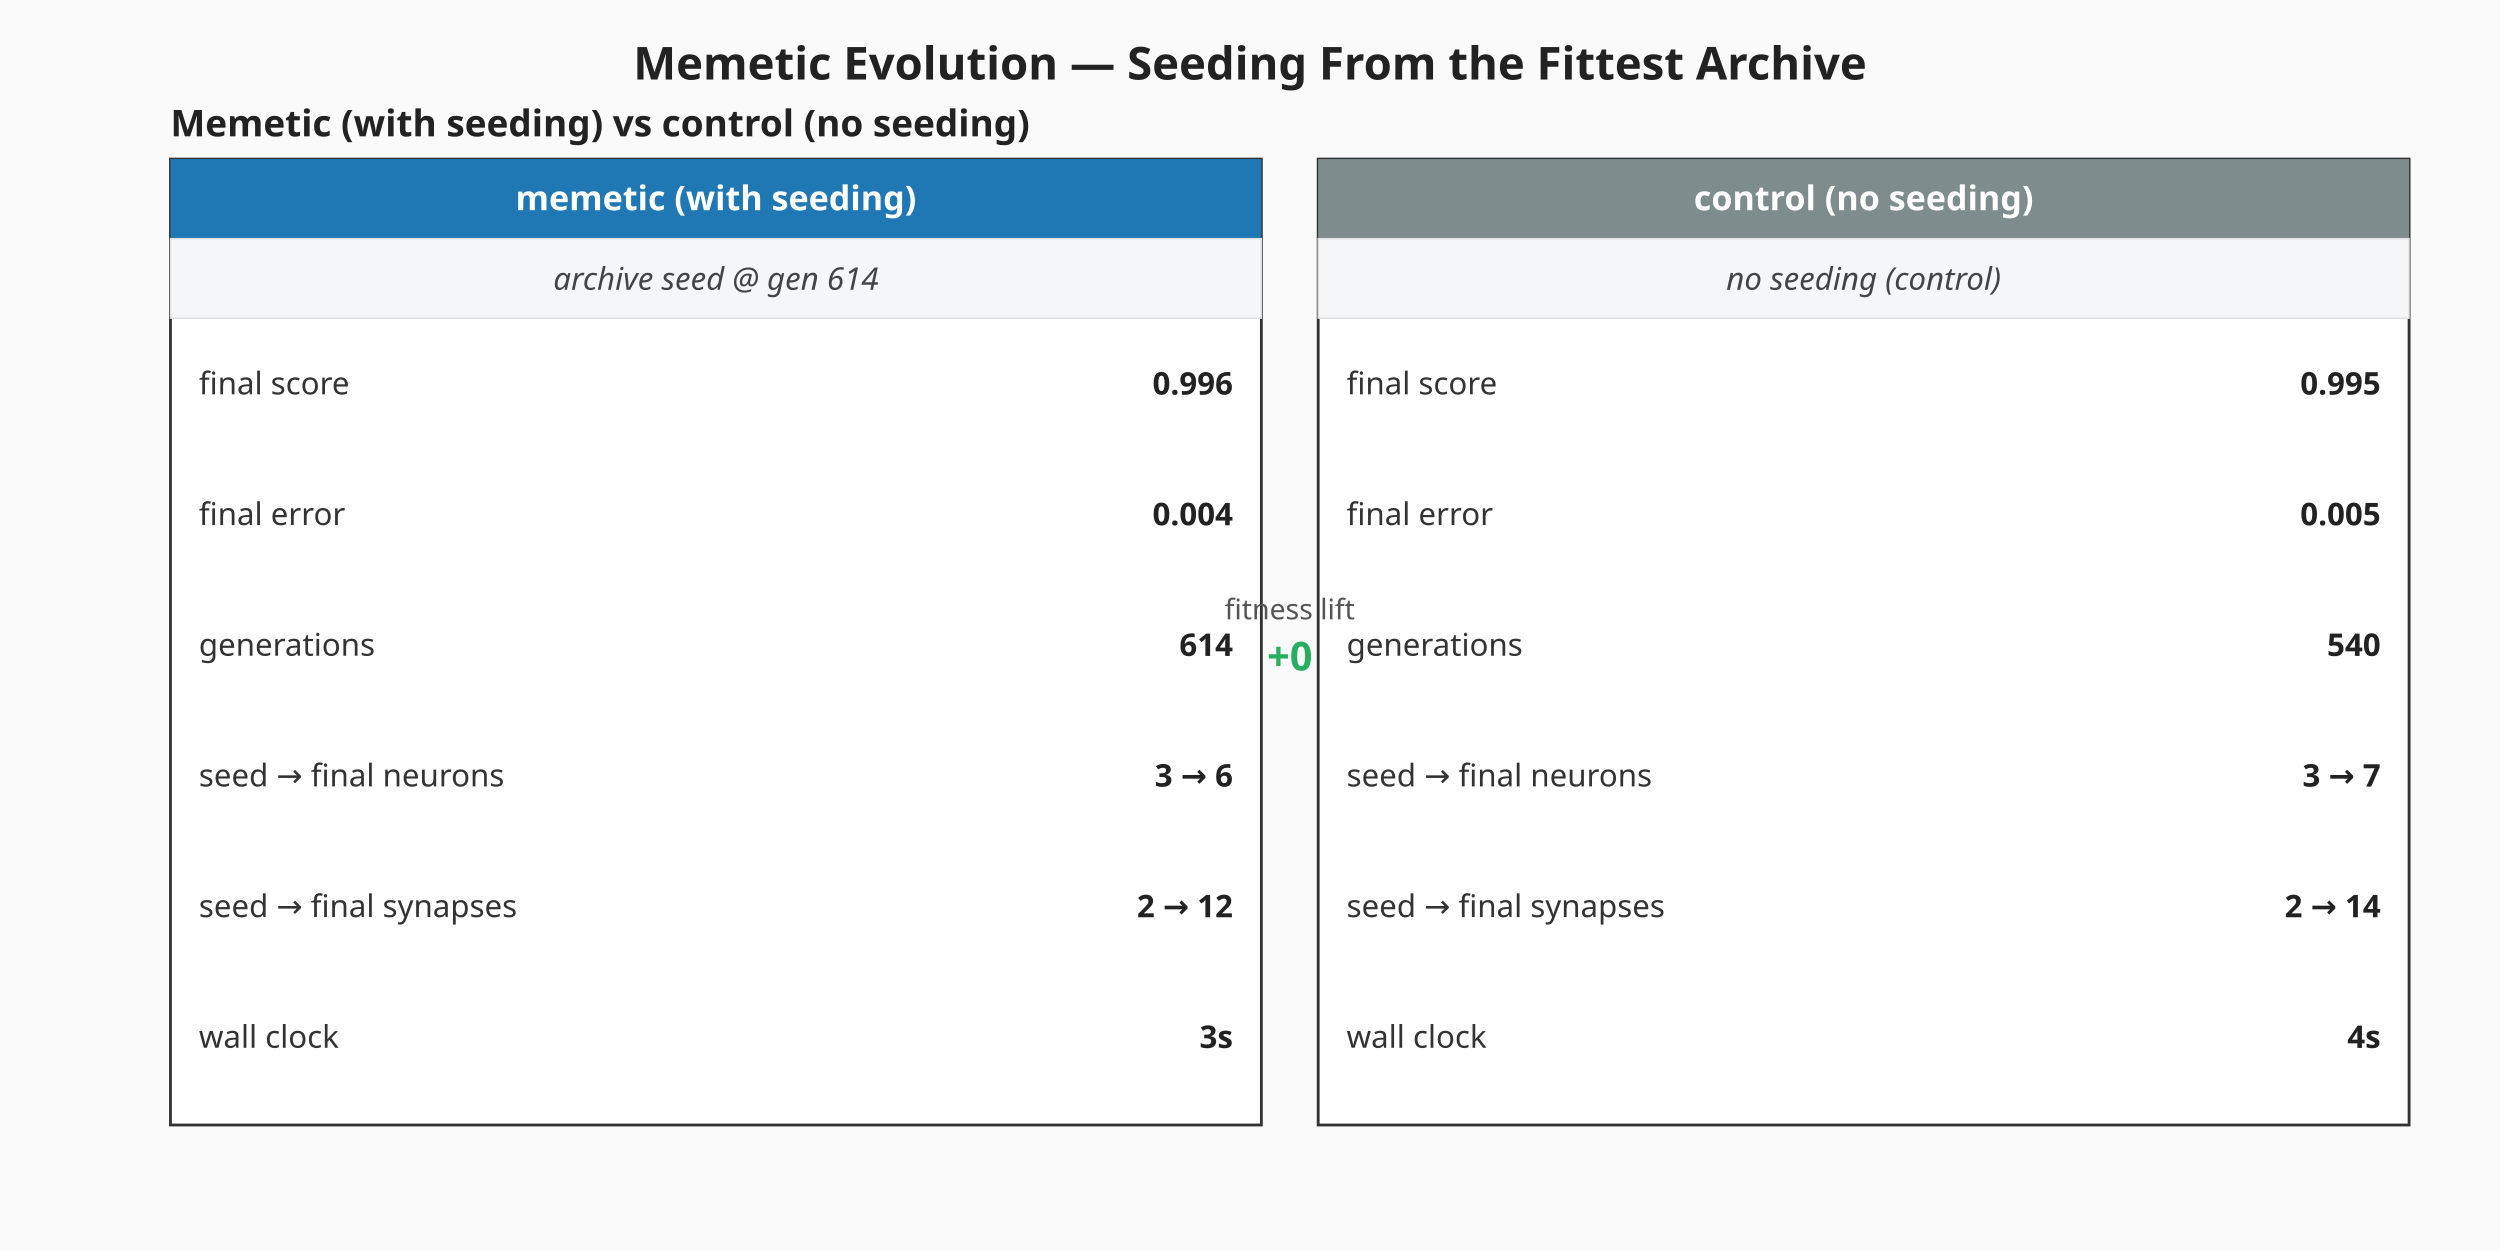
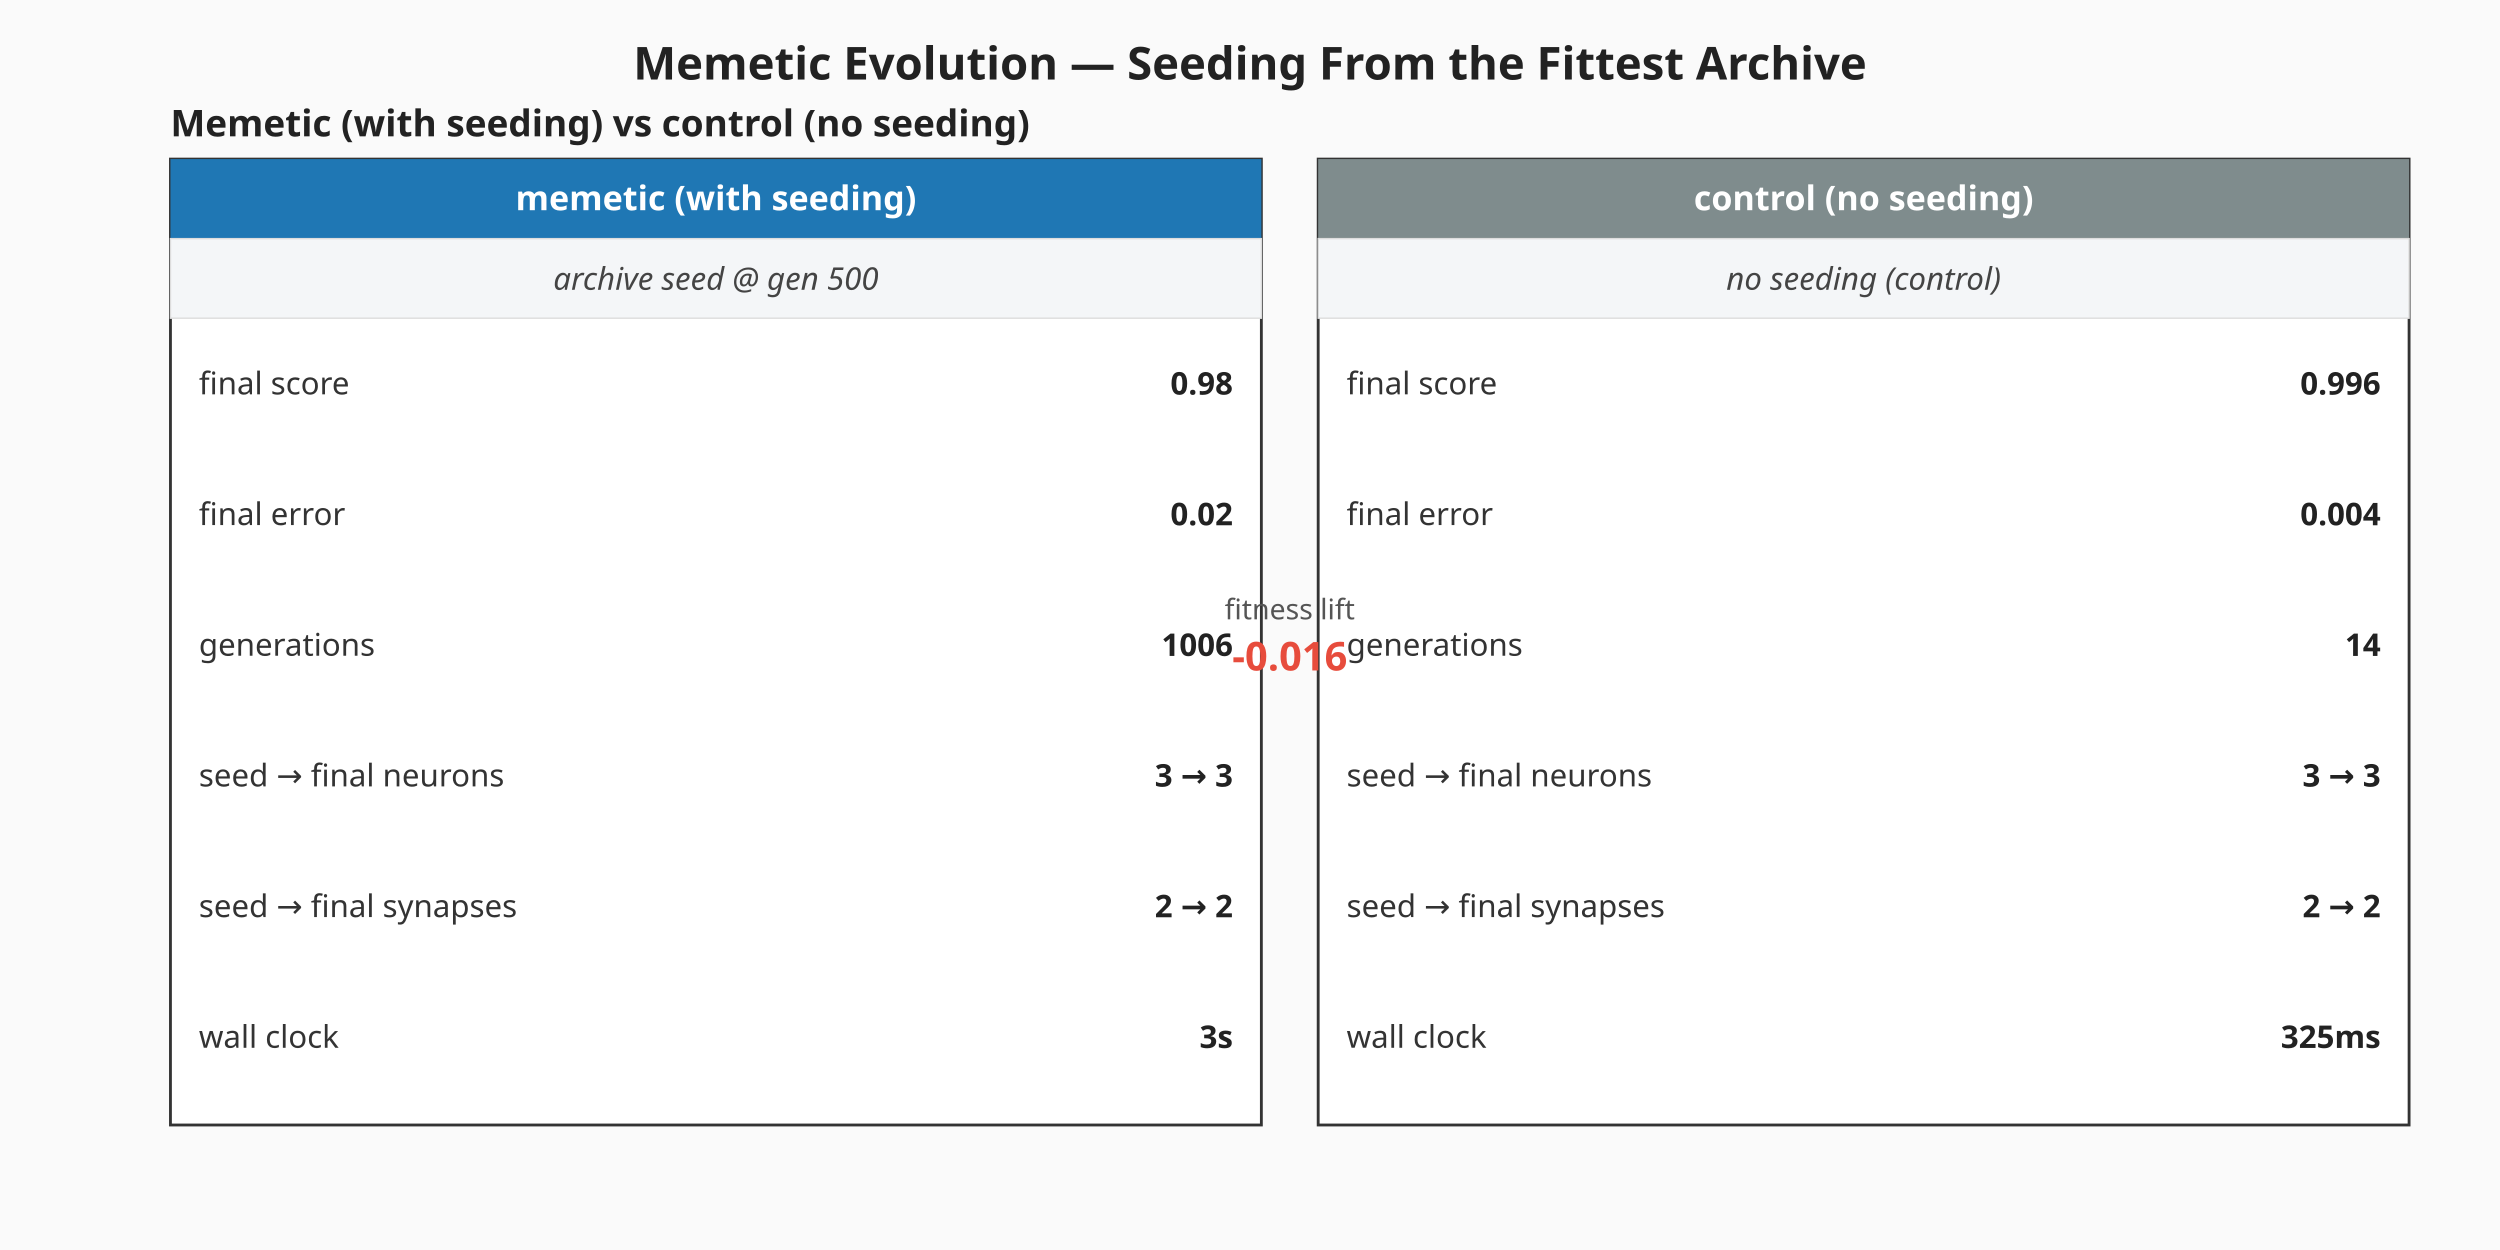
<svg xmlns="http://www.w3.org/2000/svg" viewBox="0 0 880 440" width="880" height="440" role="img" aria-label="Memetic vs control milestone summary">
  <rect width="880" height="440" fill="#fafafa" />
  <text x="440" y="28" text-anchor="middle" font-family="sans-serif" font-size="16" font-weight="bold" fill="#222">Memetic Evolution — Seeding From the Fittest Archive</text>
  <g class="memetic-milestone-panel" font-family="sans-serif">
    <text x="60" y="48.00" font-size="13" font-weight="bold" fill="#222">Memetic (with seeding) vs control (no seeding)</text>
    <g class="memetic-column">
      <rect x="60.00" y="56.00" width="384.00" height="340.00" fill="#ffffff" stroke="#333" stroke-width="1" />
      <rect x="60.00" y="56.00" width="384.00" height="28.00" fill="#1f77b4" />
      <text x="252.00" y="74.00" text-anchor="middle" font-size="12" font-weight="bold" fill="#ffffff">memetic (with seeding)</text>
      <rect class="seeding-annotation" x="60.00" y="84.00" width="384.00" height="28.00" fill="#f4f6f8" stroke="#ddd" stroke-width="0.5" />
-       <text x="252.00" y="102.00" text-anchor="middle" font-size="11" fill="#444" font-style="italic">archive seed @ gen 614</text>
+       <text x="252.00" y="102.00" text-anchor="middle" font-size="11" fill="#444" font-style="italic">archive seed @ gen 500</text>
      <text x="70.00" y="135.00" dominant-baseline="middle" font-size="11" fill="#333">final score</text>
-       <text x="434.00" y="135.00" text-anchor="end" dominant-baseline="middle" font-size="11" font-weight="bold" fill="#222">0.996</text>
+       <text x="434.00" y="135.00" text-anchor="end" dominant-baseline="middle" font-size="11" font-weight="bold" fill="#222">0.98</text>
      <text x="70.00" y="181.00" dominant-baseline="middle" font-size="11" fill="#333">final error</text>
-       <text x="434.00" y="181.00" text-anchor="end" dominant-baseline="middle" font-size="11" font-weight="bold" fill="#222">0.004</text>
+       <text x="434.00" y="181.00" text-anchor="end" dominant-baseline="middle" font-size="11" font-weight="bold" fill="#222">0.02</text>
      <text x="70.00" y="227.00" dominant-baseline="middle" font-size="11" fill="#333">generations</text>
-       <text x="434.00" y="227.00" text-anchor="end" dominant-baseline="middle" font-size="11" font-weight="bold" fill="#222">614</text>
+       <text x="434.00" y="227.00" text-anchor="end" dominant-baseline="middle" font-size="11" font-weight="bold" fill="#222">1006</text>
      <text x="70.00" y="273.00" dominant-baseline="middle" font-size="11" fill="#333">seed → final neurons</text>
-       <text x="434.00" y="273.00" text-anchor="end" dominant-baseline="middle" font-size="11" font-weight="bold" fill="#222">3 → 6</text>
+       <text x="434.00" y="273.00" text-anchor="end" dominant-baseline="middle" font-size="11" font-weight="bold" fill="#222">3 → 3</text>
      <text x="70.00" y="319.00" dominant-baseline="middle" font-size="11" fill="#333">seed → final synapses</text>
-       <text x="434.00" y="319.00" text-anchor="end" dominant-baseline="middle" font-size="11" font-weight="bold" fill="#222">2 → 12</text>
+       <text x="434.00" y="319.00" text-anchor="end" dominant-baseline="middle" font-size="11" font-weight="bold" fill="#222">2 → 2</text>
      <text x="70.00" y="365.00" dominant-baseline="middle" font-size="11" fill="#333">wall clock</text>
      <text x="434.00" y="365.00" text-anchor="end" dominant-baseline="middle" font-size="11" font-weight="bold" fill="#222">3s</text>
    </g>
    <g class="control-column">
      <rect x="464.00" y="56.00" width="384.00" height="340.00" fill="#ffffff" stroke="#333" stroke-width="1" />
      <rect x="464.00" y="56.00" width="384.00" height="28.00" fill="#7f8c8d" />
      <text x="656.00" y="74.00" text-anchor="middle" font-size="12" font-weight="bold" fill="#ffffff">control (no seeding)</text>
      <rect class="seeding-annotation" x="464.00" y="84.00" width="384.00" height="28.00" fill="#f4f6f8" stroke="#ddd" stroke-width="0.5" />
      <text x="656.00" y="102.00" text-anchor="middle" font-size="11" fill="#444" font-style="italic">no seeding (control)</text>
      <text x="474.00" y="135.00" dominant-baseline="middle" font-size="11" fill="#333">final score</text>
-       <text x="838.00" y="135.00" text-anchor="end" dominant-baseline="middle" font-size="11" font-weight="bold" fill="#222">0.995</text>
+       <text x="838.00" y="135.00" text-anchor="end" dominant-baseline="middle" font-size="11" font-weight="bold" fill="#222">0.996</text>
      <text x="474.00" y="181.00" dominant-baseline="middle" font-size="11" fill="#333">final error</text>
-       <text x="838.00" y="181.00" text-anchor="end" dominant-baseline="middle" font-size="11" font-weight="bold" fill="#222">0.005</text>
+       <text x="838.00" y="181.00" text-anchor="end" dominant-baseline="middle" font-size="11" font-weight="bold" fill="#222">0.004</text>
      <text x="474.00" y="227.00" dominant-baseline="middle" font-size="11" fill="#333">generations</text>
-       <text x="838.00" y="227.00" text-anchor="end" dominant-baseline="middle" font-size="11" font-weight="bold" fill="#222">540</text>
+       <text x="838.00" y="227.00" text-anchor="end" dominant-baseline="middle" font-size="11" font-weight="bold" fill="#222">14</text>
      <text x="474.00" y="273.00" dominant-baseline="middle" font-size="11" fill="#333">seed → final neurons</text>
-       <text x="838.00" y="273.00" text-anchor="end" dominant-baseline="middle" font-size="11" font-weight="bold" fill="#222">3 → 7</text>
+       <text x="838.00" y="273.00" text-anchor="end" dominant-baseline="middle" font-size="11" font-weight="bold" fill="#222">3 → 3</text>
      <text x="474.00" y="319.00" dominant-baseline="middle" font-size="11" fill="#333">seed → final synapses</text>
-       <text x="838.00" y="319.00" text-anchor="end" dominant-baseline="middle" font-size="11" font-weight="bold" fill="#222">2 → 14</text>
+       <text x="838.00" y="319.00" text-anchor="end" dominant-baseline="middle" font-size="11" font-weight="bold" fill="#222">2 → 2</text>
      <text x="474.00" y="365.00" dominant-baseline="middle" font-size="11" fill="#333">wall clock</text>
-       <text x="838.00" y="365.00" text-anchor="end" dominant-baseline="middle" font-size="11" font-weight="bold" fill="#222">4s</text>
+       <text x="838.00" y="365.00" text-anchor="end" dominant-baseline="middle" font-size="11" font-weight="bold" fill="#222">325ms</text>
    </g>
    <text x="454.00" y="218.00" text-anchor="middle" font-size="10" fill="#555">fitness lift</text>
-     <text x="454.00" y="236.00" text-anchor="middle" font-size="14" font-weight="bold" fill="#27ae60">+0</text>
+     <text x="454.00" y="236.00" text-anchor="middle" font-size="14" font-weight="bold" fill="#e74c3c">-0.016</text>
  </g>
</svg>
